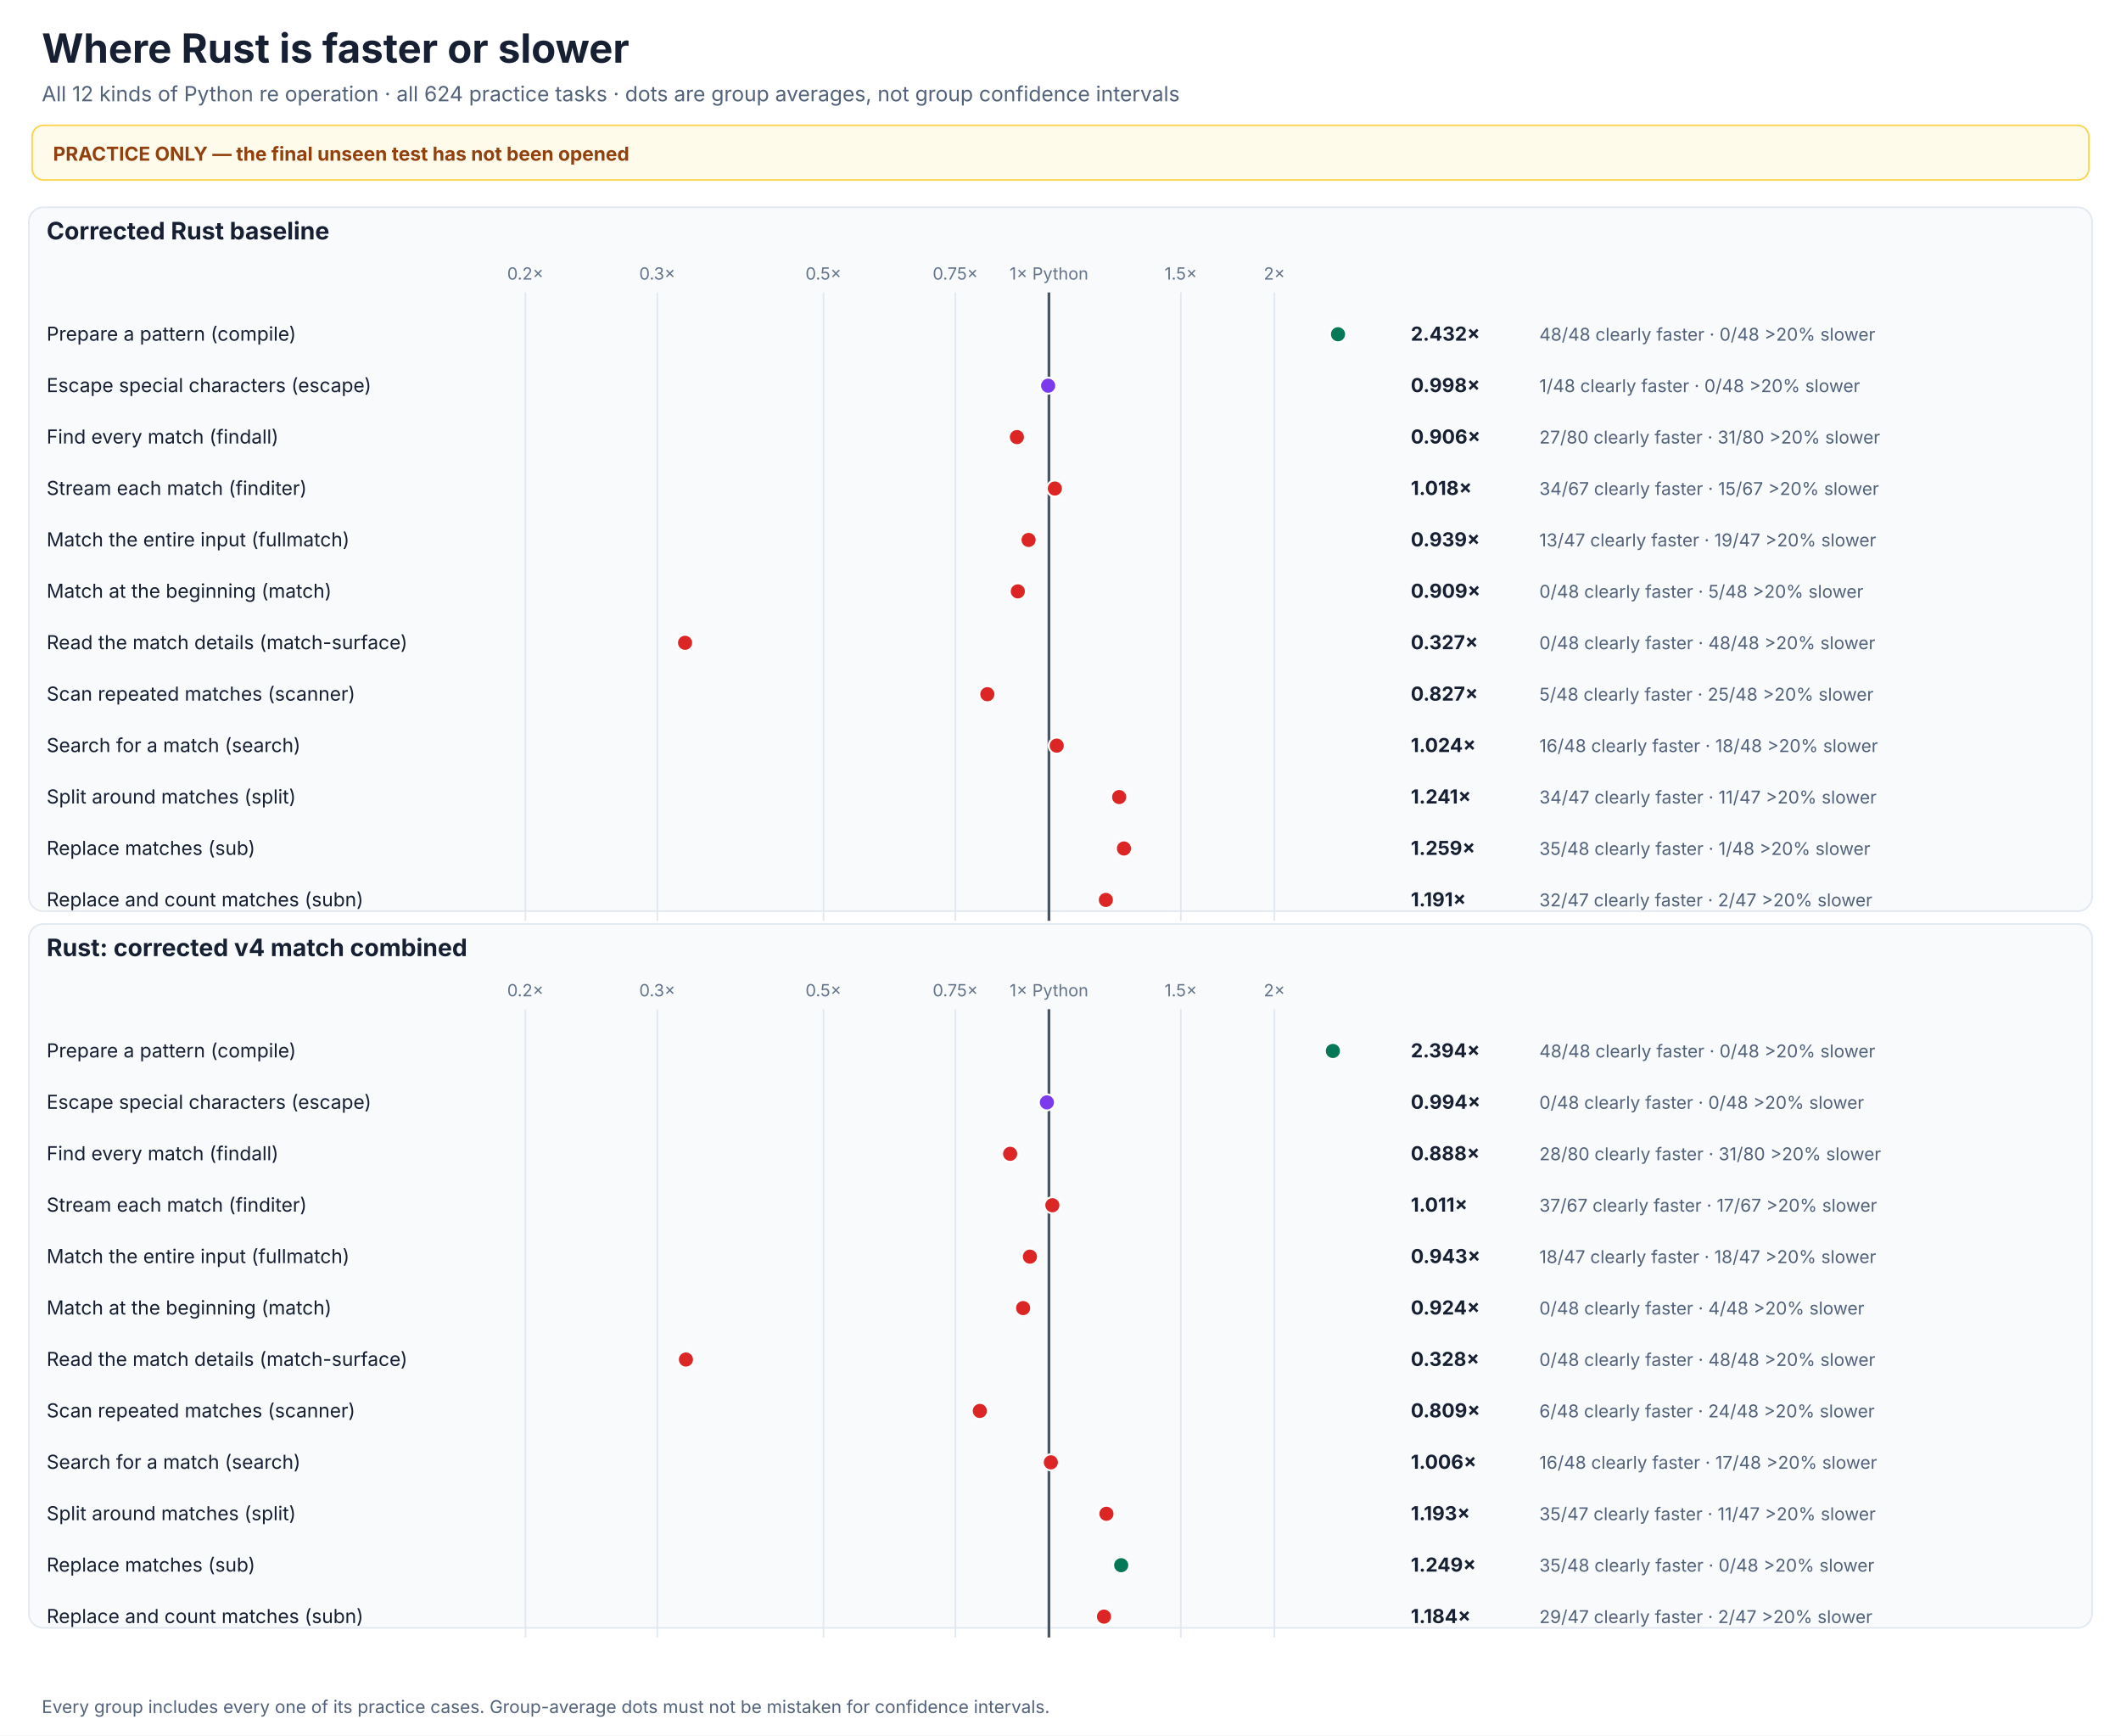
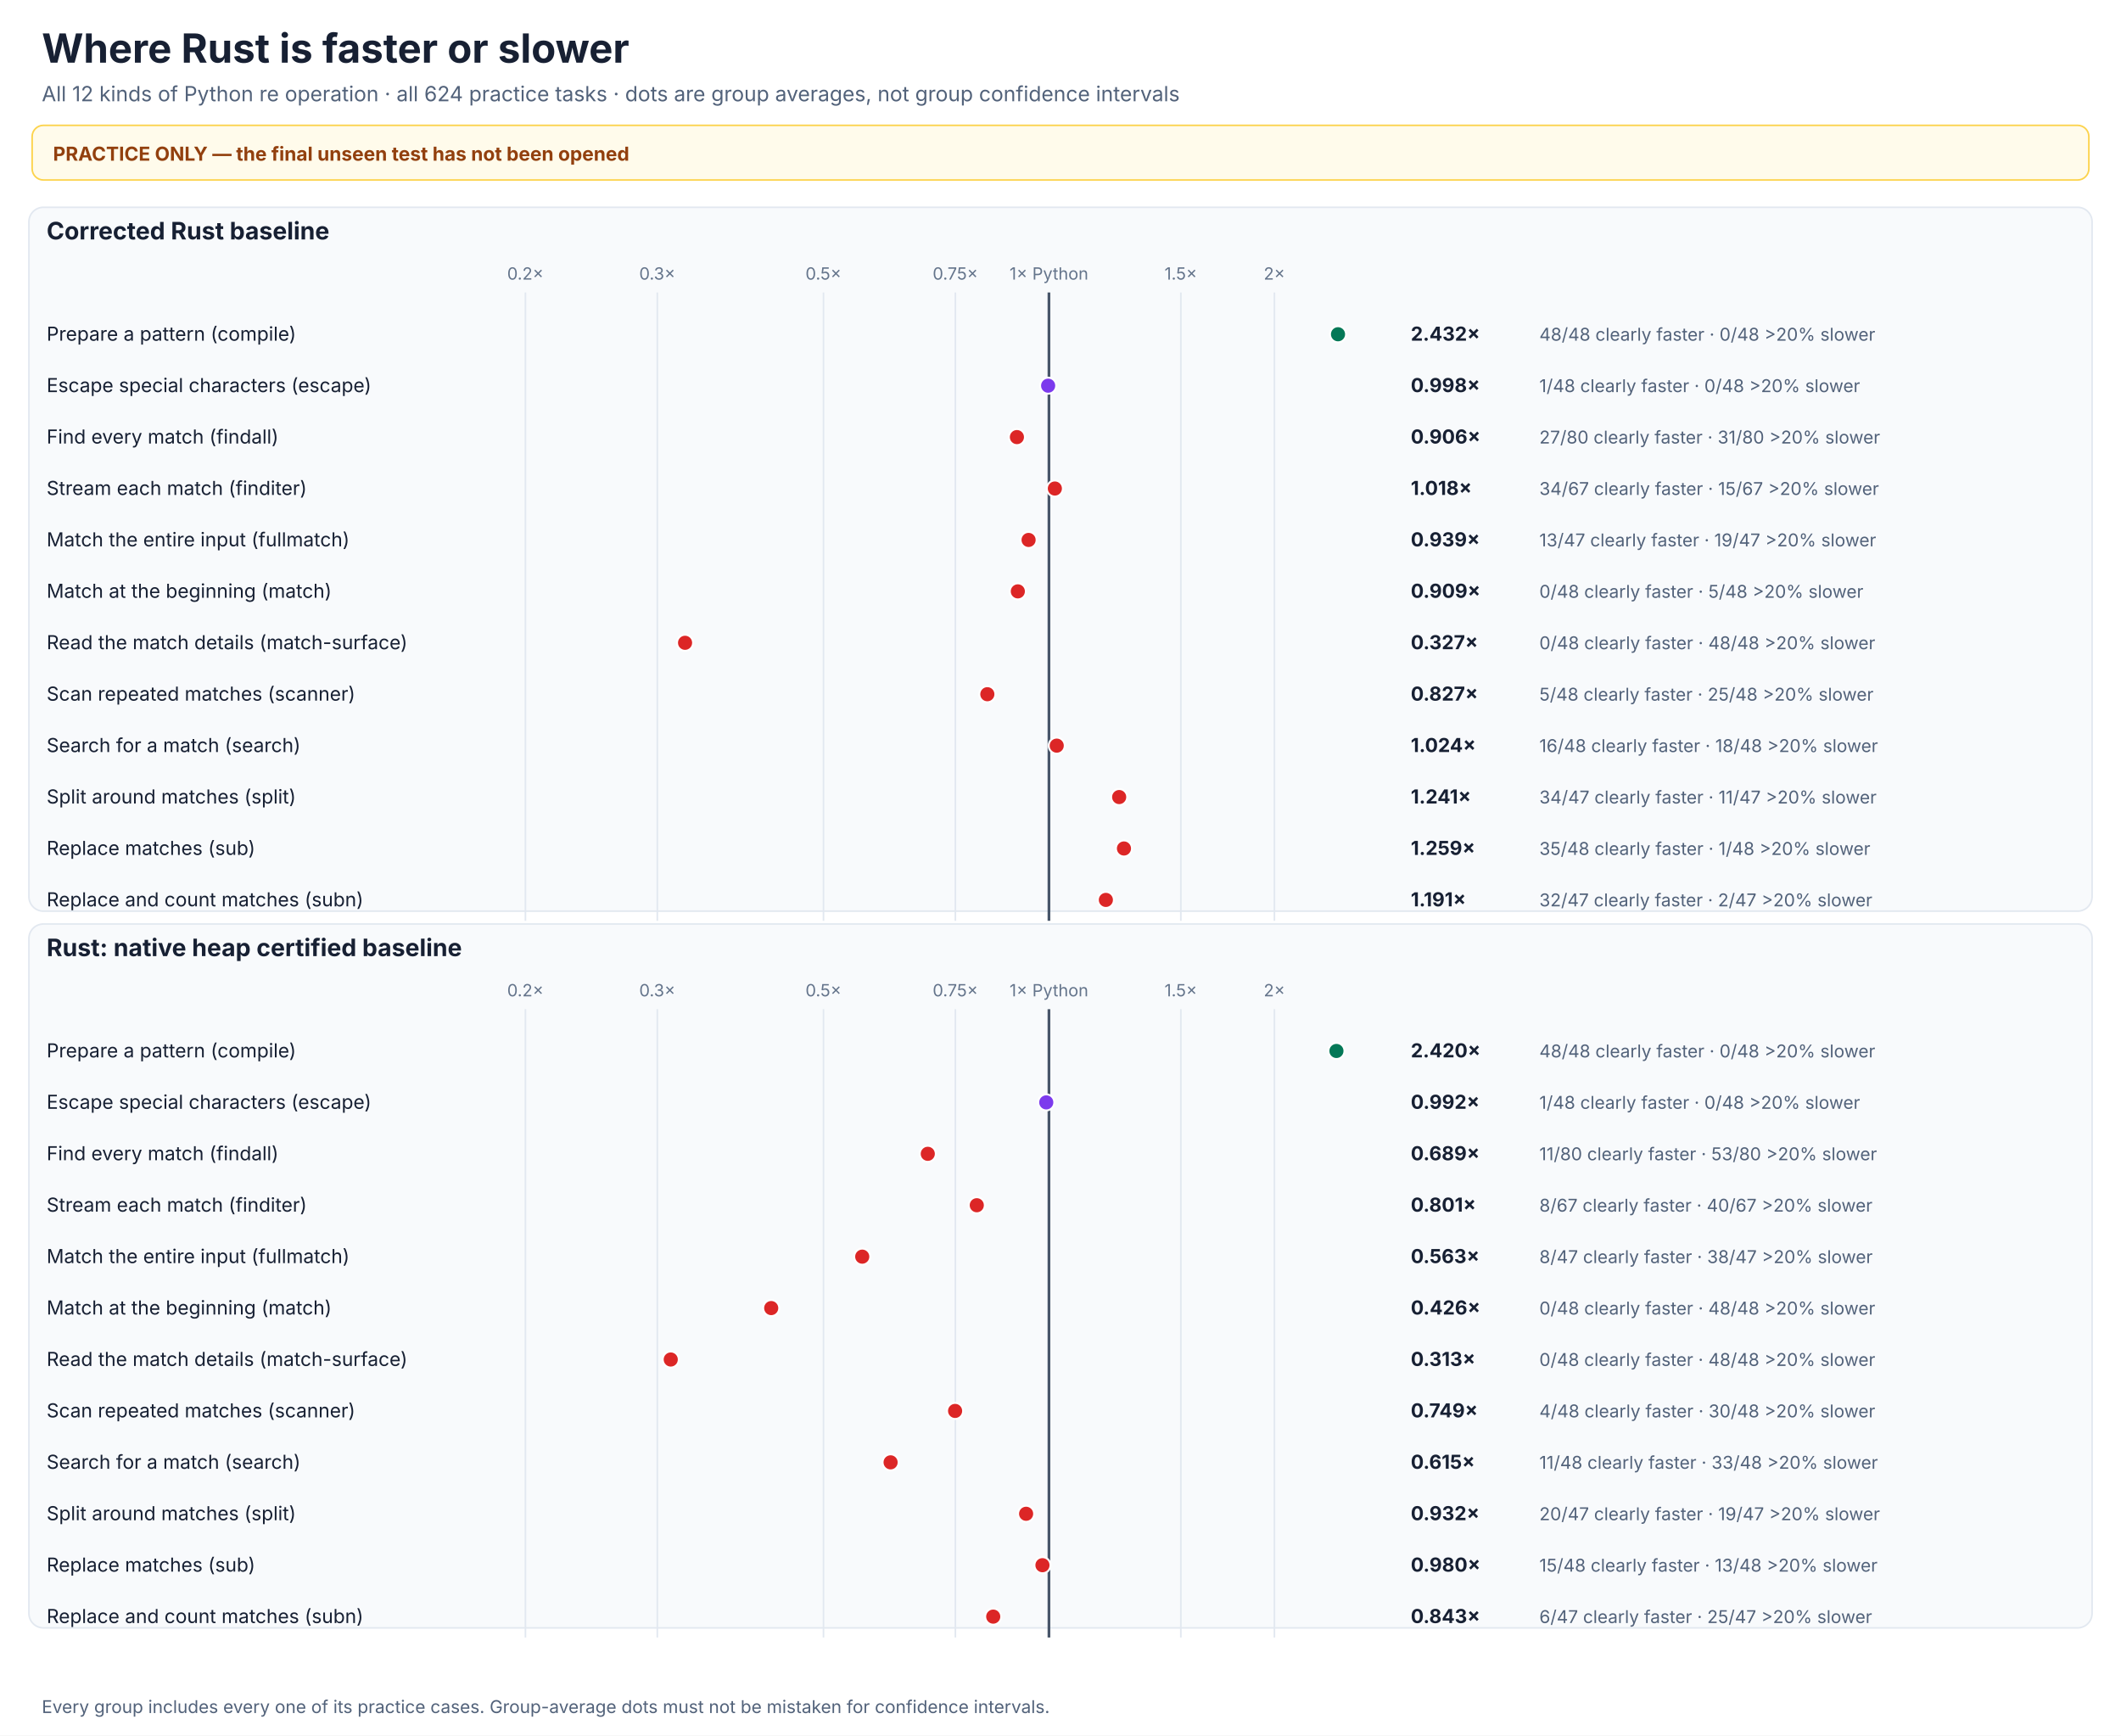
<svg xmlns="http://www.w3.org/2000/svg" width="1320" height="1080" viewBox="0 0 1320 1080" role="img" aria-label="Where Rust is faster or slower">
  <rect width="100%" height="100%" fill="#ffffff" />
  <style>text{font-family:system-ui,-apple-system,BlinkMacSystemFont,"Segoe UI",sans-serif;fill:#172033}.title{font-size:25px;font-weight:750}.sub{font-size:13px;fill:#52627a}.head{font-size:15px;font-weight:700}.label{font-size:12px}.small{font-size:11px;fill:#52627a}.value{font-size:12px;font-weight:700}.tick{font-size:10.5px;fill:#64748b}.banner{font-size:12px;font-weight:700;fill:#92400e}.grid{stroke:#e2e8f0;stroke-width:1}.base{stroke:#475569;stroke-width:1.7}.panel{fill:#f8fafc;stroke:#e2e8f0;stroke-width:1}</style>
  <text x="26" y="39" class="title">Where Rust is faster or slower</text>
  <text x="26" y="63" class="sub">All 12 kinds of Python re operation · all 624 practice tasks · dots are group averages, not group confidence intervals</text>
  <rect x="20" y="78" width="1280" height="34" rx="7" fill="#fffbeb" stroke="#fcd34d" />
  <text x="33" y="100" class="banner">PRACTICE ONLY — the final unseen test has not been opened</text>
  <rect x="18" y="129" width="1284" height="438" rx="9" class="panel" />
  <text x="29" y="149" class="head">Corrected Rust baseline</text>
  <line x1="327.00" y1="182" x2="327.00" y2="573" class="grid" />
  <text x="327.00" y="174" text-anchor="middle" class="tick">0.2×</text>
  <line x1="409.08" y1="182" x2="409.08" y2="573" class="grid" />
  <text x="409.08" y="174" text-anchor="middle" class="tick">0.3×</text>
  <line x1="512.49" y1="182" x2="512.49" y2="573" class="grid" />
  <text x="512.49" y="174" text-anchor="middle" class="tick">0.5×</text>
  <line x1="594.57" y1="182" x2="594.57" y2="573" class="grid" />
  <text x="594.57" y="174" text-anchor="middle" class="tick">0.75×</text>
  <line x1="652.81" y1="182" x2="652.81" y2="573" class="base" />
  <text x="652.81" y="174" text-anchor="middle" class="tick">1× Python</text>
  <line x1="734.89" y1="182" x2="734.89" y2="573" class="grid" />
  <text x="734.89" y="174" text-anchor="middle" class="tick">1.5×</text>
  <line x1="793.12" y1="182" x2="793.12" y2="573" class="grid" />
  <text x="793.12" y="174" text-anchor="middle" class="tick">2×</text>
  <text x="29" y="212" class="label">Prepare a pattern (compile)</text>
  <circle cx="832.71" cy="208" r="5" fill="#047857" stroke="#ffffff" stroke-width="1.2" />
  <text x="878" y="212" class="value">2.432×</text>
  <text x="958" y="212" class="small">48/48 clearly faster · 0/48 &gt;20% slower</text>
  <text x="29" y="244" class="label">Escape special characters (escape)</text>
  <circle cx="652.31" cy="240" r="5" fill="#7c3aed" stroke="#ffffff" stroke-width="1.2" />
  <text x="878" y="244" class="value">0.998×</text>
  <text x="958" y="244" class="small">1/48 clearly faster · 0/48 &gt;20% slower</text>
  <text x="29" y="276" class="label">Find every match (findall)</text>
  <circle cx="632.87" cy="272" r="5" fill="#dc2626" stroke="#ffffff" stroke-width="1.2" />
  <text x="878" y="276" class="value">0.906×</text>
  <text x="958" y="276" class="small">27/80 clearly faster · 31/80 &gt;20% slower</text>
  <text x="29" y="308" class="label">Stream each match (finditer)</text>
  <circle cx="656.49" cy="304" r="5" fill="#dc2626" stroke="#ffffff" stroke-width="1.2" />
  <text x="878" y="308" class="value">1.018×</text>
  <text x="958" y="308" class="small">34/67 clearly faster · 15/67 &gt;20% slower</text>
  <text x="29" y="340" class="label">Match the entire input (fullmatch)</text>
  <circle cx="640.14" cy="336" r="5" fill="#dc2626" stroke="#ffffff" stroke-width="1.2" />
  <text x="878" y="340" class="value">0.939×</text>
  <text x="958" y="340" class="small">13/47 clearly faster · 19/47 &gt;20% slower</text>
  <text x="29" y="372" class="label">Match at the beginning (match)</text>
  <circle cx="633.44" cy="368" r="5" fill="#dc2626" stroke="#ffffff" stroke-width="1.2" />
  <text x="878" y="372" class="value">0.909×</text>
  <text x="958" y="372" class="small">0/48 clearly faster · 5/48 &gt;20% slower</text>
  <text x="29" y="404" class="label">Read the match details (match-surface)</text>
  <circle cx="426.35" cy="400" r="5" fill="#dc2626" stroke="#ffffff" stroke-width="1.2" />
  <text x="878" y="404" class="value">0.327×</text>
  <text x="958" y="404" class="small">0/48 clearly faster · 48/48 &gt;20% slower</text>
  <text x="29" y="436" class="label">Scan repeated matches (scanner)</text>
  <circle cx="614.47" cy="432" r="5" fill="#dc2626" stroke="#ffffff" stroke-width="1.2" />
  <text x="878" y="436" class="value">0.827×</text>
  <text x="958" y="436" class="small">5/48 clearly faster · 25/48 &gt;20% slower</text>
  <text x="29" y="468" class="label">Search for a match (search)</text>
  <circle cx="657.65" cy="464" r="5" fill="#dc2626" stroke="#ffffff" stroke-width="1.2" />
  <text x="878" y="468" class="value">1.024×</text>
  <text x="958" y="468" class="small">16/48 clearly faster · 18/48 &gt;20% slower</text>
  <text x="29" y="500" class="label">Split around matches (split)</text>
  <circle cx="696.51" cy="496" r="5" fill="#dc2626" stroke="#ffffff" stroke-width="1.2" />
  <text x="878" y="500" class="value">1.241×</text>
  <text x="958" y="500" class="small">34/47 clearly faster · 11/47 &gt;20% slower</text>
  <text x="29" y="532" class="label">Replace matches (sub)</text>
  <circle cx="699.49" cy="528" r="5" fill="#dc2626" stroke="#ffffff" stroke-width="1.2" />
  <text x="878" y="532" class="value">1.259×</text>
  <text x="958" y="532" class="small">35/48 clearly faster · 1/48 &gt;20% slower</text>
  <text x="29" y="564" class="label">Replace and count matches (subn)</text>
  <circle cx="688.23" cy="560" r="5" fill="#dc2626" stroke="#ffffff" stroke-width="1.2" />
  <text x="878" y="564" class="value">1.191×</text>
  <text x="958" y="564" class="small">32/47 clearly faster · 2/47 &gt;20% slower</text>
  <rect x="18" y="575" width="1284" height="438" rx="9" class="panel" />
-   <text x="29" y="595" class="head">Rust: corrected v4 match combined</text>
+   <text x="29" y="595" class="head">Rust: native heap certified baseline</text>
  <line x1="327.00" y1="628" x2="327.00" y2="1019" class="grid" />
  <text x="327.00" y="620" text-anchor="middle" class="tick">0.2×</text>
  <line x1="409.08" y1="628" x2="409.08" y2="1019" class="grid" />
  <text x="409.08" y="620" text-anchor="middle" class="tick">0.3×</text>
  <line x1="512.49" y1="628" x2="512.49" y2="1019" class="grid" />
  <text x="512.49" y="620" text-anchor="middle" class="tick">0.5×</text>
  <line x1="594.57" y1="628" x2="594.57" y2="1019" class="grid" />
  <text x="594.57" y="620" text-anchor="middle" class="tick">0.75×</text>
  <line x1="652.81" y1="628" x2="652.81" y2="1019" class="base" />
  <text x="652.81" y="620" text-anchor="middle" class="tick">1× Python</text>
  <line x1="734.89" y1="628" x2="734.89" y2="1019" class="grid" />
  <text x="734.89" y="620" text-anchor="middle" class="tick">1.5×</text>
  <line x1="793.12" y1="628" x2="793.12" y2="1019" class="grid" />
  <text x="793.12" y="620" text-anchor="middle" class="tick">2×</text>
  <text x="29" y="658" class="label">Prepare a pattern (compile)</text>
-   <circle cx="829.52" cy="654" r="5" fill="#047857" stroke="#ffffff" stroke-width="1.2" />
-   <text x="878" y="658" class="value">2.394×</text>
+   <circle cx="831.73" cy="654" r="5" fill="#047857" stroke="#ffffff" stroke-width="1.2" />
+   <text x="878" y="658" class="value">2.420×</text>
  <text x="958" y="658" class="small">48/48 clearly faster · 0/48 &gt;20% slower</text>
  <text x="29" y="690" class="label">Escape special characters (escape)</text>
-   <circle cx="651.53" cy="686" r="5" fill="#7c3aed" stroke="#ffffff" stroke-width="1.2" />
-   <text x="878" y="690" class="value">0.994×</text>
-   <text x="958" y="690" class="small">0/48 clearly faster · 0/48 &gt;20% slower</text>
+   <circle cx="651.14" cy="686" r="5" fill="#7c3aed" stroke="#ffffff" stroke-width="1.2" />
+   <text x="878" y="690" class="value">0.992×</text>
+   <text x="958" y="690" class="small">1/48 clearly faster · 0/48 &gt;20% slower</text>
  <text x="29" y="722" class="label">Find every match (findall)</text>
-   <circle cx="628.66" cy="718" r="5" fill="#dc2626" stroke="#ffffff" stroke-width="1.2" />
-   <text x="878" y="722" class="value">0.888×</text>
-   <text x="958" y="722" class="small">28/80 clearly faster · 31/80 &gt;20% slower</text>
+   <circle cx="577.40" cy="718" r="5" fill="#dc2626" stroke="#ffffff" stroke-width="1.2" />
+   <text x="878" y="722" class="value">0.689×</text>
+   <text x="958" y="722" class="small">11/80 clearly faster · 53/80 &gt;20% slower</text>
  <text x="29" y="754" class="label">Stream each match (finditer)</text>
-   <circle cx="654.93" cy="750" r="5" fill="#dc2626" stroke="#ffffff" stroke-width="1.2" />
-   <text x="878" y="754" class="value">1.011×</text>
-   <text x="958" y="754" class="small">37/67 clearly faster · 17/67 &gt;20% slower</text>
+   <circle cx="607.90" cy="750" r="5" fill="#dc2626" stroke="#ffffff" stroke-width="1.2" />
+   <text x="878" y="754" class="value">0.801×</text>
+   <text x="958" y="754" class="small">8/67 clearly faster · 40/67 &gt;20% slower</text>
  <text x="29" y="786" class="label">Match the entire input (fullmatch)</text>
-   <circle cx="640.97" cy="782" r="5" fill="#dc2626" stroke="#ffffff" stroke-width="1.2" />
-   <text x="878" y="786" class="value">0.943×</text>
-   <text x="958" y="786" class="small">18/47 clearly faster · 18/47 &gt;20% slower</text>
+   <circle cx="536.61" cy="782" r="5" fill="#dc2626" stroke="#ffffff" stroke-width="1.2" />
+   <text x="878" y="786" class="value">0.563×</text>
+   <text x="958" y="786" class="small">8/47 clearly faster · 38/47 &gt;20% slower</text>
  <text x="29" y="818" class="label">Match at the beginning (match)</text>
-   <circle cx="636.75" cy="814" r="5" fill="#dc2626" stroke="#ffffff" stroke-width="1.2" />
-   <text x="878" y="818" class="value">0.924×</text>
-   <text x="958" y="818" class="small">0/48 clearly faster · 4/48 &gt;20% slower</text>
+   <circle cx="479.96" cy="814" r="5" fill="#dc2626" stroke="#ffffff" stroke-width="1.2" />
+   <text x="878" y="818" class="value">0.426×</text>
+   <text x="958" y="818" class="small">0/48 clearly faster · 48/48 &gt;20% slower</text>
  <text x="29" y="850" class="label">Read the match details (match-surface)</text>
-   <circle cx="426.89" cy="846" r="5" fill="#dc2626" stroke="#ffffff" stroke-width="1.2" />
-   <text x="878" y="850" class="value">0.328×</text>
+   <circle cx="417.44" cy="846" r="5" fill="#dc2626" stroke="#ffffff" stroke-width="1.2" />
+   <text x="878" y="850" class="value">0.313×</text>
  <text x="958" y="850" class="small">0/48 clearly faster · 48/48 &gt;20% slower</text>
  <text x="29" y="882" class="label">Scan repeated matches (scanner)</text>
-   <circle cx="609.79" cy="878" r="5" fill="#dc2626" stroke="#ffffff" stroke-width="1.2" />
-   <text x="878" y="882" class="value">0.809×</text>
-   <text x="958" y="882" class="small">6/48 clearly faster · 24/48 &gt;20% slower</text>
+   <circle cx="594.40" cy="878" r="5" fill="#dc2626" stroke="#ffffff" stroke-width="1.2" />
+   <text x="878" y="882" class="value">0.749×</text>
+   <text x="958" y="882" class="small">4/48 clearly faster · 30/48 &gt;20% slower</text>
  <text x="29" y="914" class="label">Search for a match (search)</text>
-   <circle cx="654.00" cy="910" r="5" fill="#dc2626" stroke="#ffffff" stroke-width="1.2" />
-   <text x="878" y="914" class="value">1.006×</text>
-   <text x="958" y="914" class="small">16/48 clearly faster · 17/48 &gt;20% slower</text>
+   <circle cx="554.26" cy="910" r="5" fill="#dc2626" stroke="#ffffff" stroke-width="1.2" />
+   <text x="878" y="914" class="value">0.615×</text>
+   <text x="958" y="914" class="small">11/48 clearly faster · 33/48 &gt;20% slower</text>
  <text x="29" y="946" class="label">Split around matches (split)</text>
-   <circle cx="688.59" cy="942" r="5" fill="#dc2626" stroke="#ffffff" stroke-width="1.2" />
-   <text x="878" y="946" class="value">1.193×</text>
-   <text x="958" y="946" class="small">35/47 clearly faster · 11/47 &gt;20% slower</text>
+   <circle cx="638.60" cy="942" r="5" fill="#dc2626" stroke="#ffffff" stroke-width="1.2" />
+   <text x="878" y="946" class="value">0.932×</text>
+   <text x="958" y="946" class="small">20/47 clearly faster · 19/47 &gt;20% slower</text>
  <text x="29" y="978" class="label">Replace matches (sub)</text>
-   <circle cx="697.76" cy="974" r="5" fill="#047857" stroke="#ffffff" stroke-width="1.2" />
-   <text x="878" y="978" class="value">1.249×</text>
-   <text x="958" y="978" class="small">35/48 clearly faster · 0/48 &gt;20% slower</text>
+   <circle cx="648.77" cy="974" r="5" fill="#dc2626" stroke="#ffffff" stroke-width="1.2" />
+   <text x="878" y="978" class="value">0.980×</text>
+   <text x="958" y="978" class="small">15/48 clearly faster · 13/48 &gt;20% slower</text>
  <text x="29" y="1010" class="label">Replace and count matches (subn)</text>
-   <circle cx="687.07" cy="1006" r="5" fill="#dc2626" stroke="#ffffff" stroke-width="1.2" />
-   <text x="878" y="1010" class="value">1.184×</text>
-   <text x="958" y="1010" class="small">29/47 clearly faster · 2/47 &gt;20% slower</text>
+   <circle cx="618.13" cy="1006" r="5" fill="#dc2626" stroke="#ffffff" stroke-width="1.2" />
+   <text x="878" y="1010" class="value">0.843×</text>
+   <text x="958" y="1010" class="small">6/47 clearly faster · 25/47 &gt;20% slower</text>
  <text x="26" y="1066" class="small">Every group includes every one of its practice cases. Group-average dots must not be mistaken for confidence intervals.</text>
</svg>
